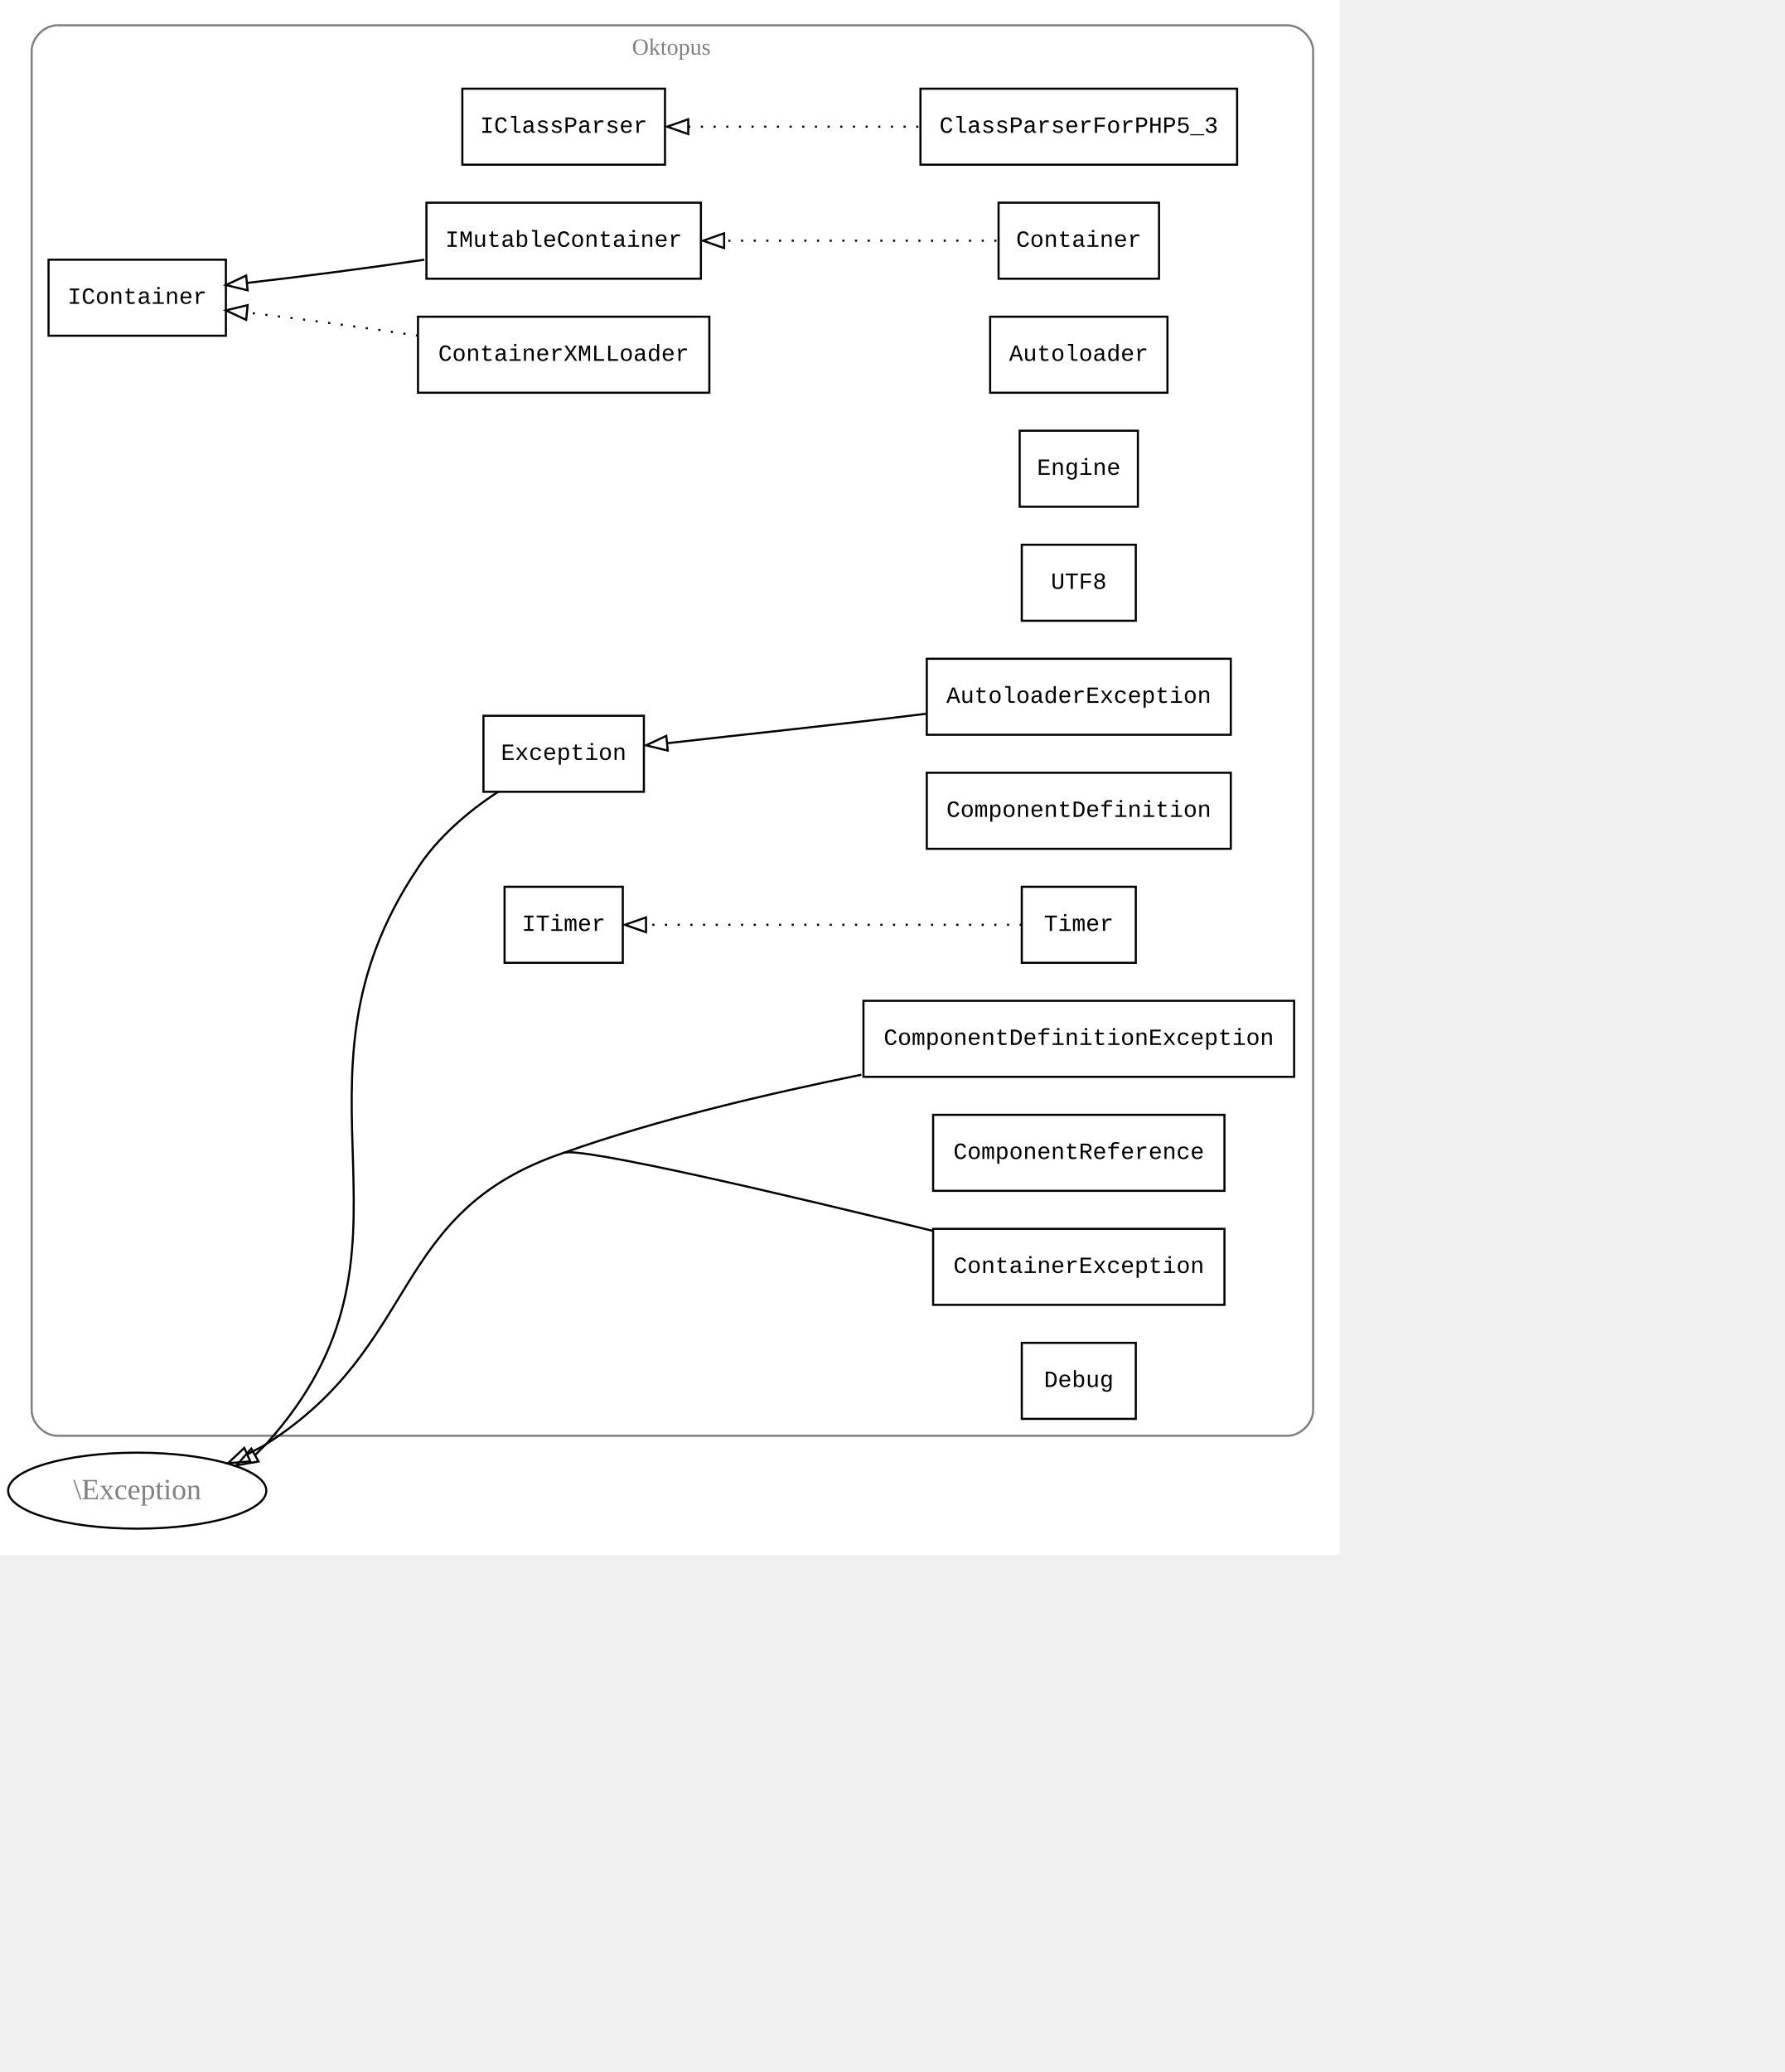
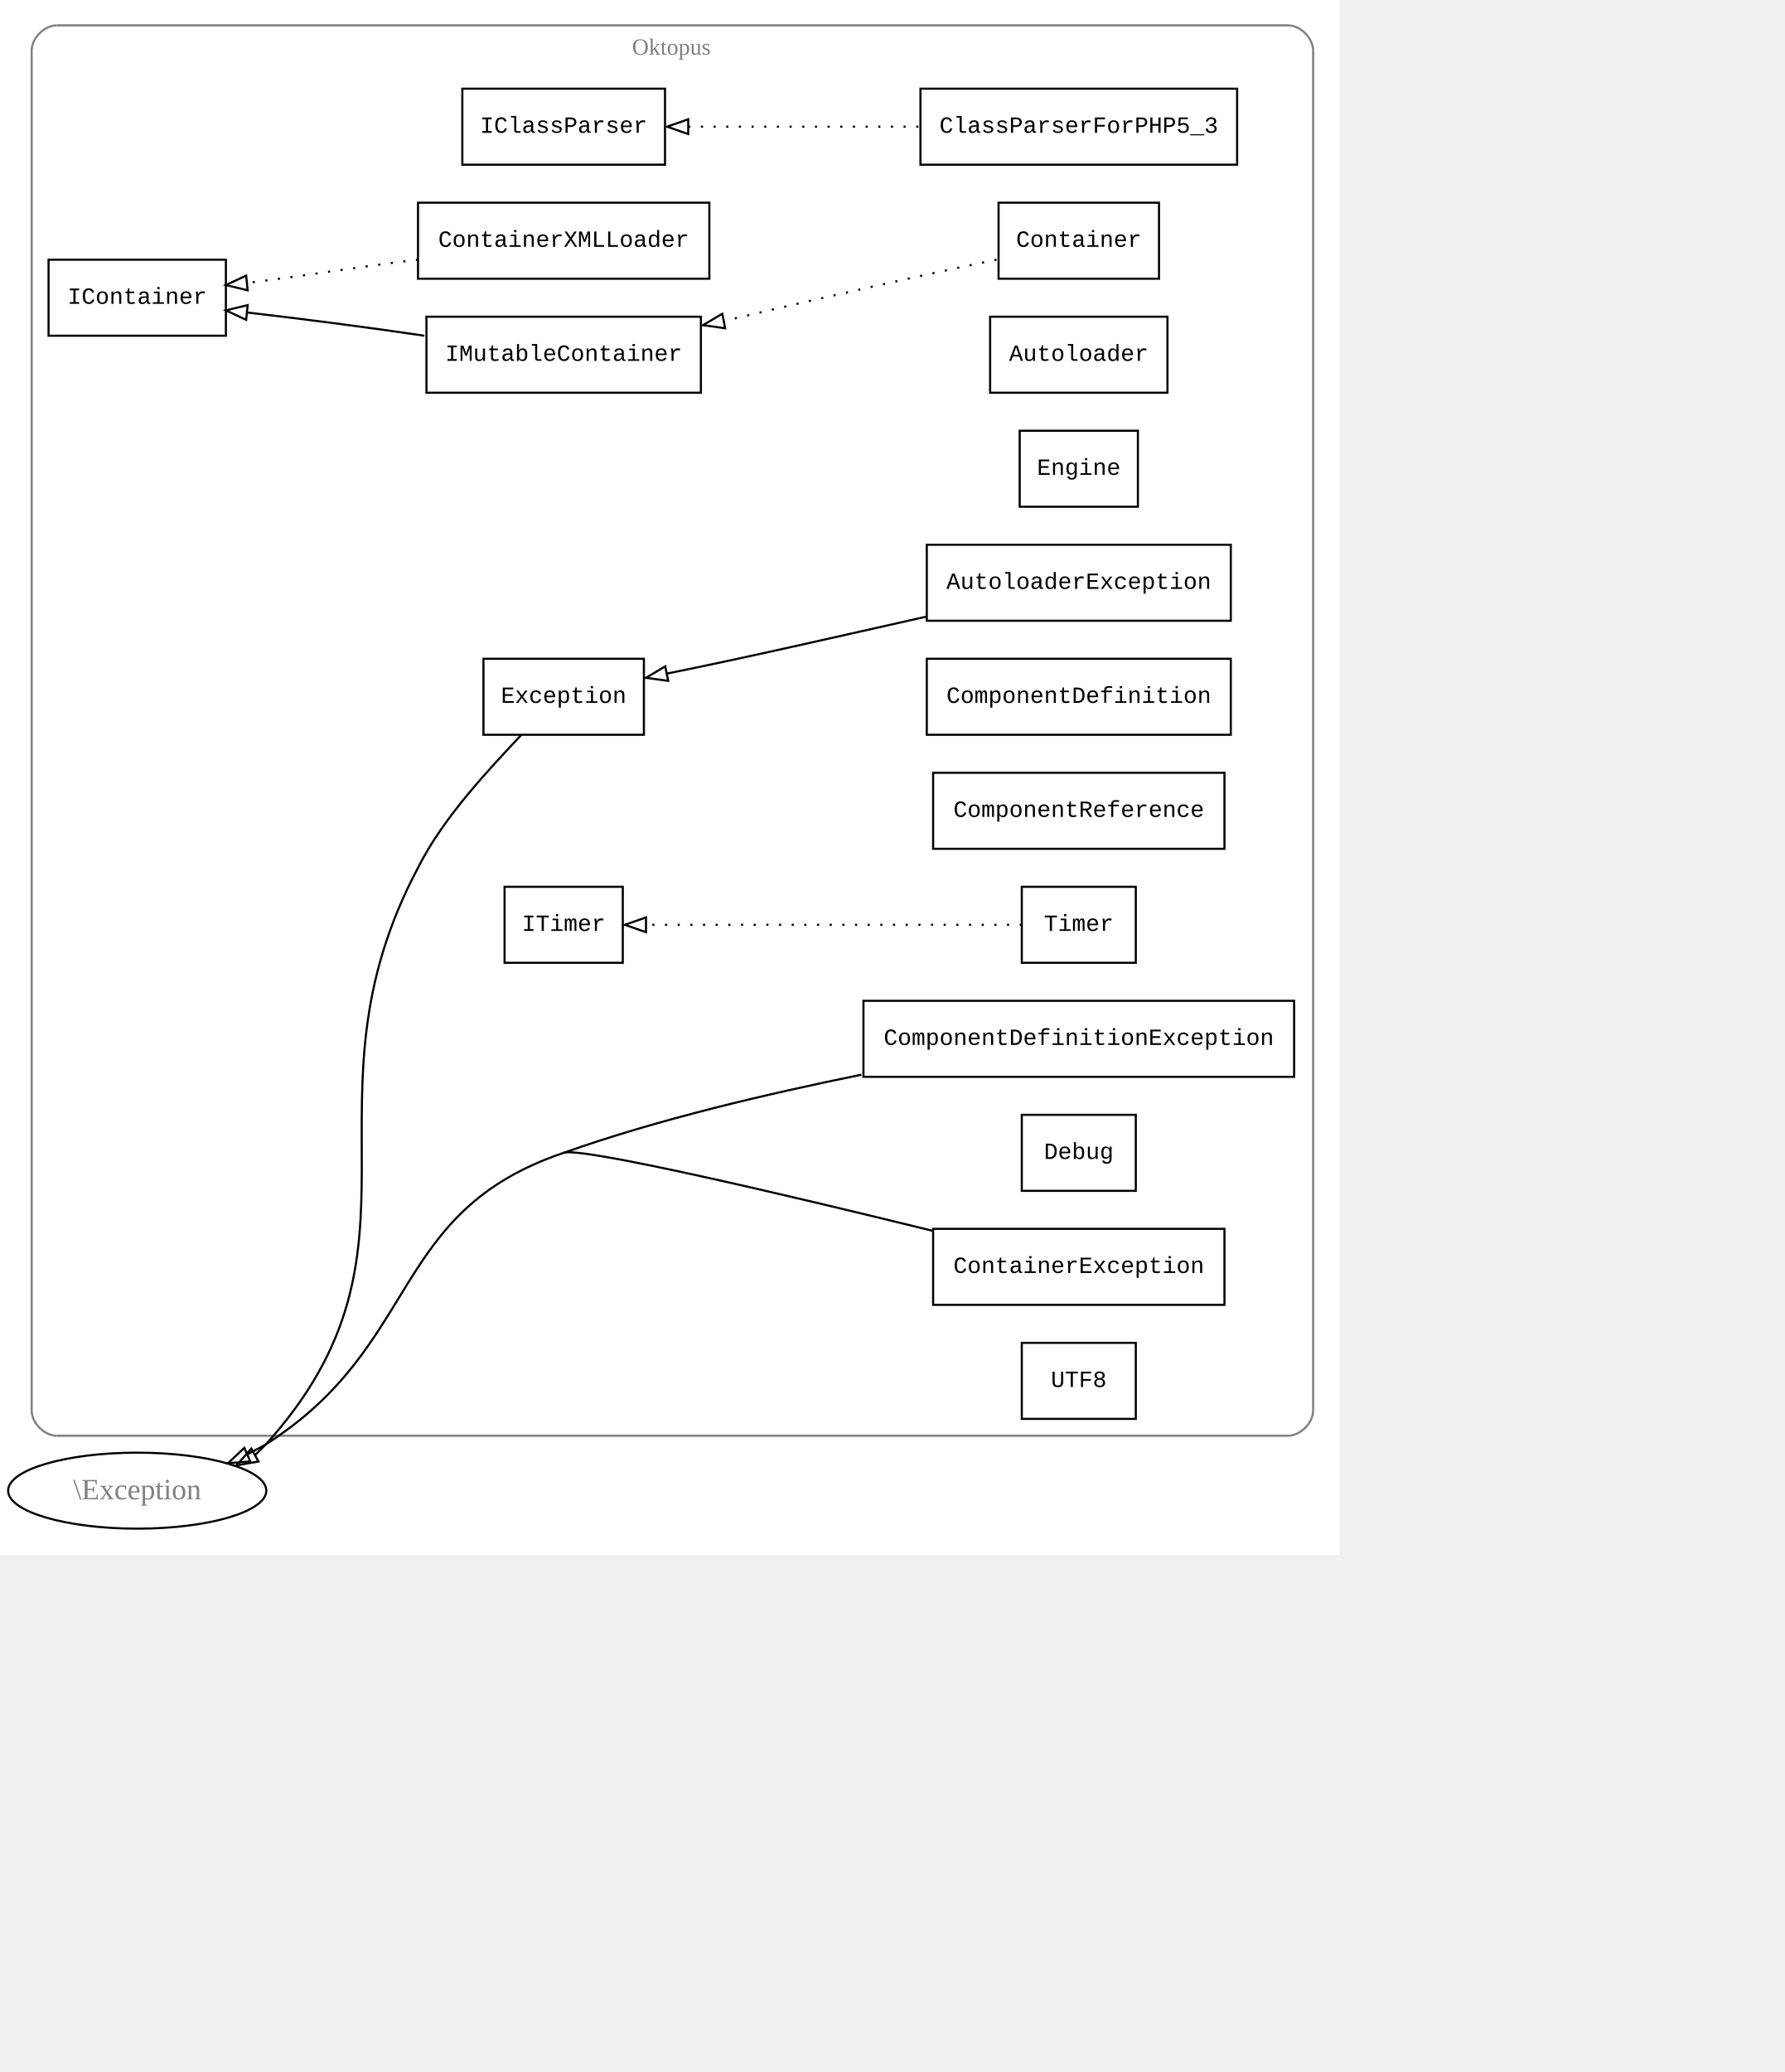
<svg xmlns="http://www.w3.org/2000/svg" xmlns:xlink="http://www.w3.org/1999/xlink" width="634pt" height="736pt">
  <g id="viewport" class="graph" transform="scale(1 1) rotate(0) translate(4 732)">
    <polygon style="fill:white;stroke:white;" points="-4,4 -4,-732 630,-732 630,4 -4,4" />
    <g id="cluster2" class="cluster">
      <polyline style="fill:none;stroke:gray;" points="23,-52 606,-52 " />
      <path style="fill:none;stroke:gray;" d="M606,-52C612,-52 618,-58 618,-64" />
      <polyline style="fill:none;stroke:gray;" points="618,-64 618,-708 " />
      <path style="fill:none;stroke:gray;" d="M618,-708C618,-714 612,-720 606,-720" />
      <polyline style="fill:none;stroke:gray;" points="606,-720 23,-720 " />
      <path style="fill:none;stroke:gray;" d="M23,-720C17,-720 11,-714 11,-708" />
      <polyline style="fill:none;stroke:gray;" points="11,-708 11,-64 " />
      <path style="fill:none;stroke:gray;" d="M11,-64C11,-58 17,-52 23,-52" />
      <text text-anchor="middle" x="314" y="-706.1" style="font-family:Times New Roman;font-size:11.00;fill:gray;">Oktopus</text>
    </g>
    <g id="node2" class="node">
      <a xlink:href="_Oktopus_Engine.html" xlink:title="IClassParser" target="_parent">
        <polygon style="fill:none;stroke:black;" points="311,-690 215,-690 215,-654 311,-654 311,-690" />
        <text text-anchor="middle" x="263" y="-669.1" style="font-family:Courier New;font-size:11.00;">IClassParser</text>
      </a>
    </g>
    <g id="node3" class="node">
      <a xlink:href="_Oktopus_Engine.html" xlink:title="Exception" target="_parent">
-         <polygon style="fill:none;stroke:black;" points="301,-393 225,-393 225,-357 301,-357 301,-393" />
-         <text text-anchor="middle" x="263" y="-372.1" style="font-family:Courier New;font-size:11.00;">Exception</text>
+         <polygon style="fill:none;stroke:black;" points="301,-420 225,-420 225,-384 301,-384 301,-420" />
+         <text text-anchor="middle" x="263" y="-399.1" style="font-family:Courier New;font-size:11.00;">Exception</text>
      </a>
    </g>
    <g id="node21" class="node">
      <ellipse style="fill:none;stroke:black;" cx="61" cy="-26" rx="61.15" ry="18" />
      <text text-anchor="middle" x="61" y="-21.9" style="font-family:Times New Roman;font-size:14.00;fill:gray;">\Exception</text>
    </g>
    <g id="edge3" class="edge">
-       <path style="fill:none;stroke:black;" d="M232,-357C218,-348 203,-335 194,-321 124,-217 206,-141 122,-48 120,-46 119,-45 117,-43" />
+       <path style="fill:none;stroke:black;" d="M243,-384C228,-368 206,-345 194,-321 135,-210 206,-141 122,-48 120,-46 119,-45 117,-43" />
      <polygon style="fill:none;stroke:black;" points="118.441,-39.797 108,-38 115.042,-45.916 118.441,-39.797" />
    </g>
    <g id="node4" class="node">
      <a xlink:href="_Oktopus_Engine.html" xlink:title="ClassParserForPHP5_3" target="_parent">
        <polygon style="fill:none;stroke:black;" points="582,-690 432,-690 432,-654 582,-654 582,-690" />
        <text text-anchor="middle" x="507" y="-669.1" style="font-family:Courier New;font-size:11.00;">ClassParserForPHP5_3</text>
      </a>
    </g>
    <g id="edge13" class="edge">
      <path style="fill:none;stroke:black;stroke-dasharray:1,5;" d="M431,-672C396,-672 355,-672 322,-672" />
      <polygon style="fill:none;stroke:black;" points="322,-668.5 312,-672 322,-675.5 322,-668.5" />
    </g>
    <g id="node5" class="node">
      <a xlink:href="_Oktopus_Engine.html" xlink:title="AutoloaderException" target="_parent">
-         <polygon style="fill:none;stroke:black;" points="579,-420 435,-420 435,-384 579,-384 579,-420" />
-         <text text-anchor="middle" x="507" y="-399.1" style="font-family:Courier New;font-size:11.00;">AutoloaderException</text>
+         <polygon style="fill:none;stroke:black;" points="579,-474 435,-474 435,-438 579,-438 579,-474" />
+         <text text-anchor="middle" x="507" y="-453.1" style="font-family:Courier New;font-size:11.00;">AutoloaderException</text>
      </a>
    </g>
    <g id="edge5" class="edge">
-       <path style="fill:none;stroke:black;" d="M435,-394C395,-389 347,-384 312,-380" />
-       <polygon style="fill:none;stroke:black;" points="312.299,-376.512 302,-379 311.602,-383.478 312.299,-376.512" />
+       <path style="fill:none;stroke:black;" d="M435,-440C395,-431 347,-420 312,-413" />
+       <polygon style="fill:none;stroke:black;" points="312.492,-409.529 302,-411 311.119,-416.393 312.492,-409.529" />
    </g>
    <g id="node6" class="node">
      <a xlink:href="_Oktopus_Engine.html" xlink:title="Autoloader" target="_parent">
        <polygon style="fill:none;stroke:black;" points="549,-582 465,-582 465,-546 549,-546 549,-582" />
        <text text-anchor="middle" x="507" y="-561.1" style="font-family:Courier New;font-size:11.00;">Autoloader</text>
      </a>
    </g>
    <g id="node7" class="node">
      <a xlink:href="_Oktopus_Engine.html" xlink:title="Engine" target="_parent">
        <polygon style="fill:none;stroke:black;" points="535,-528 479,-528 479,-492 535,-492 535,-528" />
        <text text-anchor="middle" x="507" y="-507.1" style="font-family:Courier New;font-size:11.00;">Engine</text>
      </a>
    </g>
    <g id="node8" class="node">
-       <a xlink:href="_Oktopus_utf8_utf8.html" xlink:title="UTF8" target="_parent">
-         <polygon style="fill:none;stroke:black;" points="534,-474 480,-474 480,-438 534,-438 534,-474" />
-         <text text-anchor="middle" x="507" y="-453.1" style="font-family:Courier New;font-size:11.00;">UTF8</text>
-       </a>
-     </g>
-     <g id="node9" class="node">
      <a xlink:href="_Oktopus_container_ComponentDefinition.class.html" xlink:title="ComponentDefinitionException" target="_parent">
        <polygon style="fill:none;stroke:black;" points="609,-258 405,-258 405,-222 609,-222 609,-258" />
        <text text-anchor="middle" x="507" y="-237.1" style="font-family:Courier New;font-size:11.00;">ComponentDefinitionException</text>
      </a>
    </g>
    <g id="edge7" class="edge">
      <path style="fill:none;stroke:black;" d="M404,-223C360,-214 308,-202 263,-186" />
    </g>
+     <g id="node9" class="node">
+       <a xlink:href="_Oktopus_container_ComponentDefinition.class.html" xlink:title="ComponentDefinition" target="_parent">
+         <polygon style="fill:none;stroke:black;" points="579,-420 435,-420 435,-384 579,-384 579,-420" />
+         <text text-anchor="middle" x="507" y="-399.1" style="font-family:Courier New;font-size:11.00;">ComponentDefinition</text>
+       </a>
+     </g>
    <g id="node10" class="node">
-       <a xlink:href="_Oktopus_container_ComponentDefinition.class.html" xlink:title="ComponentDefinition" target="_parent">
-         <polygon style="fill:none;stroke:black;" points="579,-366 435,-366 435,-330 579,-330 579,-366" />
-         <text text-anchor="middle" x="507" y="-345.1" style="font-family:Courier New;font-size:11.00;">ComponentDefinition</text>
+       <a xlink:href="_Oktopus_container_ComponentReference.class.html" xlink:title="ComponentReference" target="_parent">
+         <polygon style="fill:none;stroke:black;" points="576,-366 438,-366 438,-330 576,-330 576,-366" />
+         <text text-anchor="middle" x="507" y="-345.1" style="font-family:Courier New;font-size:11.00;">ComponentReference</text>
      </a>
    </g>
    <g id="node11" class="node">
-       <a xlink:href="_Oktopus_container_ContainerXMLLoader.class.html" xlink:title="ContainerXMLLoader" target="_parent">
-         <polygon style="fill:none;stroke:black;" points="332,-582 194,-582 194,-546 332,-546 332,-582" />
-         <text text-anchor="middle" x="263" y="-561.1" style="font-family:Courier New;font-size:11.00;">ContainerXMLLoader</text>
-       </a>
-     </g>
-     <g id="node12" class="node">
      <a xlink:href="_Oktopus_container_Container.class.html" xlink:title="IContainer" target="_parent">
        <polygon style="fill:none;stroke:black;" points="103,-609 19,-609 19,-573 103,-573 103,-609" />
        <text text-anchor="middle" x="61" y="-588.1" style="font-family:Courier New;font-size:11.00;">IContainer</text>
      </a>
    </g>
-     <g id="edge15" class="edge">
-       <path style="fill:none;stroke:black;stroke-dasharray:1,5;" d="M194,-573C168,-577 138,-581 113,-584" />
+     <g id="node12" class="node">
+       <a xlink:href="_Oktopus_container_Container.class.html" xlink:title="IMutableContainer" target="_parent">
+         <polygon style="fill:none;stroke:black;" points="328,-582 198,-582 198,-546 328,-546 328,-582" />
+         <text text-anchor="middle" x="263" y="-561.1" style="font-family:Courier New;font-size:11.00;">IMutableContainer</text>
+       </a>
+     </g>
+     <g id="edge9" class="edge">
+       <path style="fill:none;stroke:black;" d="M197,-573C170,-577 139,-581 113,-584" />
      <polygon style="fill:none;stroke:black;" points="112.602,-580.522 103,-585 113.299,-587.488 112.602,-580.522" />
    </g>
    <g id="node13" class="node">
-       <a xlink:href="_Oktopus_container_Container.class.html" xlink:title="IMutableContainer" target="_parent">
-         <polygon style="fill:none;stroke:black;" points="328,-636 198,-636 198,-600 328,-600 328,-636" />
-         <text text-anchor="middle" x="263" y="-615.1" style="font-family:Courier New;font-size:11.00;">IMutableContainer</text>
-       </a>
-     </g>
-     <g id="edge9" class="edge">
-       <path style="fill:none;stroke:black;" d="M197,-609C170,-605 139,-601 113,-598" />
-       <polygon style="fill:none;stroke:black;" points="113.299,-594.512 103,-597 112.602,-601.478 113.299,-594.512" />
-     </g>
-     <g id="node14" class="node">
      <a xlink:href="_Oktopus_container_Container.class.html" xlink:title="ContainerException" target="_parent">
        <polygon style="fill:none;stroke:black;" points="576,-150 438,-150 438,-114 576,-114 576,-150" />
        <text text-anchor="middle" x="507" y="-129.1" style="font-family:Courier New;font-size:11.00;">ContainerException</text>
      </a>
    </g>
    <g id="edge11" class="edge">
      <path style="fill:none;stroke:black;" d="M438,-149C369,-166 271,-189 263,-186" />
      <path style="fill:none;stroke:black;" d="M263,-186C180,-158 196,-95 122,-48 119,-46 116,-45 113,-43" />
      <polygon style="fill:none;stroke:black;" points="114.56,-39.863 104,-39 111.717,-46.26 114.56,-39.863" />
    </g>
-     <g id="node15" class="node">
+     <g id="node14" class="node">
      <a xlink:href="_Oktopus_container_Container.class.html" xlink:title="Container" target="_parent">
        <polygon style="fill:none;stroke:black;" points="545,-636 469,-636 469,-600 545,-600 545,-636" />
        <text text-anchor="middle" x="507" y="-615.1" style="font-family:Courier New;font-size:11.00;">Container</text>
      </a>
    </g>
+     <g id="edge15" class="edge">
+       <path style="fill:none;stroke:black;stroke-dasharray:1,5;" d="M468,-609C434,-602 381,-590 339,-580" />
+       <polygon style="fill:none;stroke:black;" points="339.492,-576.529 329,-578 338.119,-583.393 339.492,-576.529" />
+     </g>
+     <g id="node15" class="node">
+       <a xlink:href="_Oktopus_container_ContainerXMLLoader.class.html" xlink:title="ContainerXMLLoader" target="_parent">
+         <polygon style="fill:none;stroke:black;" points="332,-636 194,-636 194,-600 332,-600 332,-636" />
+         <text text-anchor="middle" x="263" y="-615.1" style="font-family:Courier New;font-size:11.00;">ContainerXMLLoader</text>
+       </a>
+     </g>
    <g id="edge17" class="edge">
-       <path style="fill:none;stroke:black;stroke-dasharray:1,5;" d="M468,-618C434,-618 381,-618 339,-618" />
-       <polygon style="fill:none;stroke:black;" points="339,-614.5 329,-618 339,-621.5 339,-614.5" />
+       <path style="fill:none;stroke:black;stroke-dasharray:1,5;" d="M194,-609C168,-606 138,-601 113,-598" />
+       <polygon style="fill:none;stroke:black;" points="113.299,-594.512 103,-597 112.602,-601.478 113.299,-594.512" />
    </g>
    <g id="node16" class="node">
-       <a xlink:href="_Oktopus_container_ComponentReference.class.html" xlink:title="ComponentReference" target="_parent">
-         <polygon style="fill:none;stroke:black;" points="576,-204 438,-204 438,-168 576,-168 576,-204" />
-         <text text-anchor="middle" x="507" y="-183.1" style="font-family:Courier New;font-size:11.00;">ComponentReference</text>
+       <a xlink:href="_Oktopus_debug_Debug.class.html" xlink:title="Debug" target="_parent">
+         <polygon style="fill:none;stroke:black;" points="534,-204 480,-204 480,-168 534,-168 534,-204" />
+         <text text-anchor="middle" x="507" y="-183.1" style="font-family:Courier New;font-size:11.00;">Debug</text>
      </a>
    </g>
    <g id="node17" class="node">
      <a xlink:href="_Oktopus_timer_Timer.class.html" xlink:title="ITimer" target="_parent">
        <polygon style="fill:none;stroke:black;" points="291,-312 235,-312 235,-276 291,-276 291,-312" />
        <text text-anchor="middle" x="263" y="-291.1" style="font-family:Courier New;font-size:11.00;">ITimer</text>
      </a>
    </g>
    <g id="node18" class="node">
      <a xlink:href="_Oktopus_timer_Timer.class.html" xlink:title="Timer" target="_parent">
        <polygon style="fill:none;stroke:black;" points="534,-312 480,-312 480,-276 534,-276 534,-312" />
        <text text-anchor="middle" x="507" y="-291.1" style="font-family:Courier New;font-size:11.00;">Timer</text>
      </a>
    </g>
    <g id="edge19" class="edge">
      <path style="fill:none;stroke:black;stroke-dasharray:1,5;" d="M480,-294C436,-294 352,-294 302,-294" />
      <polygon style="fill:none;stroke:black;" points="302,-290.5 292,-294 302,-297.5 302,-290.5" />
    </g>
    <g id="node19" class="node">
-       <a xlink:href="_Oktopus_debug_Debug.class.html" xlink:title="Debug" target="_parent">
+       <a xlink:href="_Oktopus_utf8_utf8.html" xlink:title="UTF8" target="_parent">
        <polygon style="fill:none;stroke:black;" points="534,-96 480,-96 480,-60 534,-60 534,-96" />
-         <text text-anchor="middle" x="507" y="-75.1" style="font-family:Courier New;font-size:11.00;">Debug</text>
+         <text text-anchor="middle" x="507" y="-75.1" style="font-family:Courier New;font-size:11.00;">UTF8</text>
      </a>
    </g>
  </g>
</svg>
